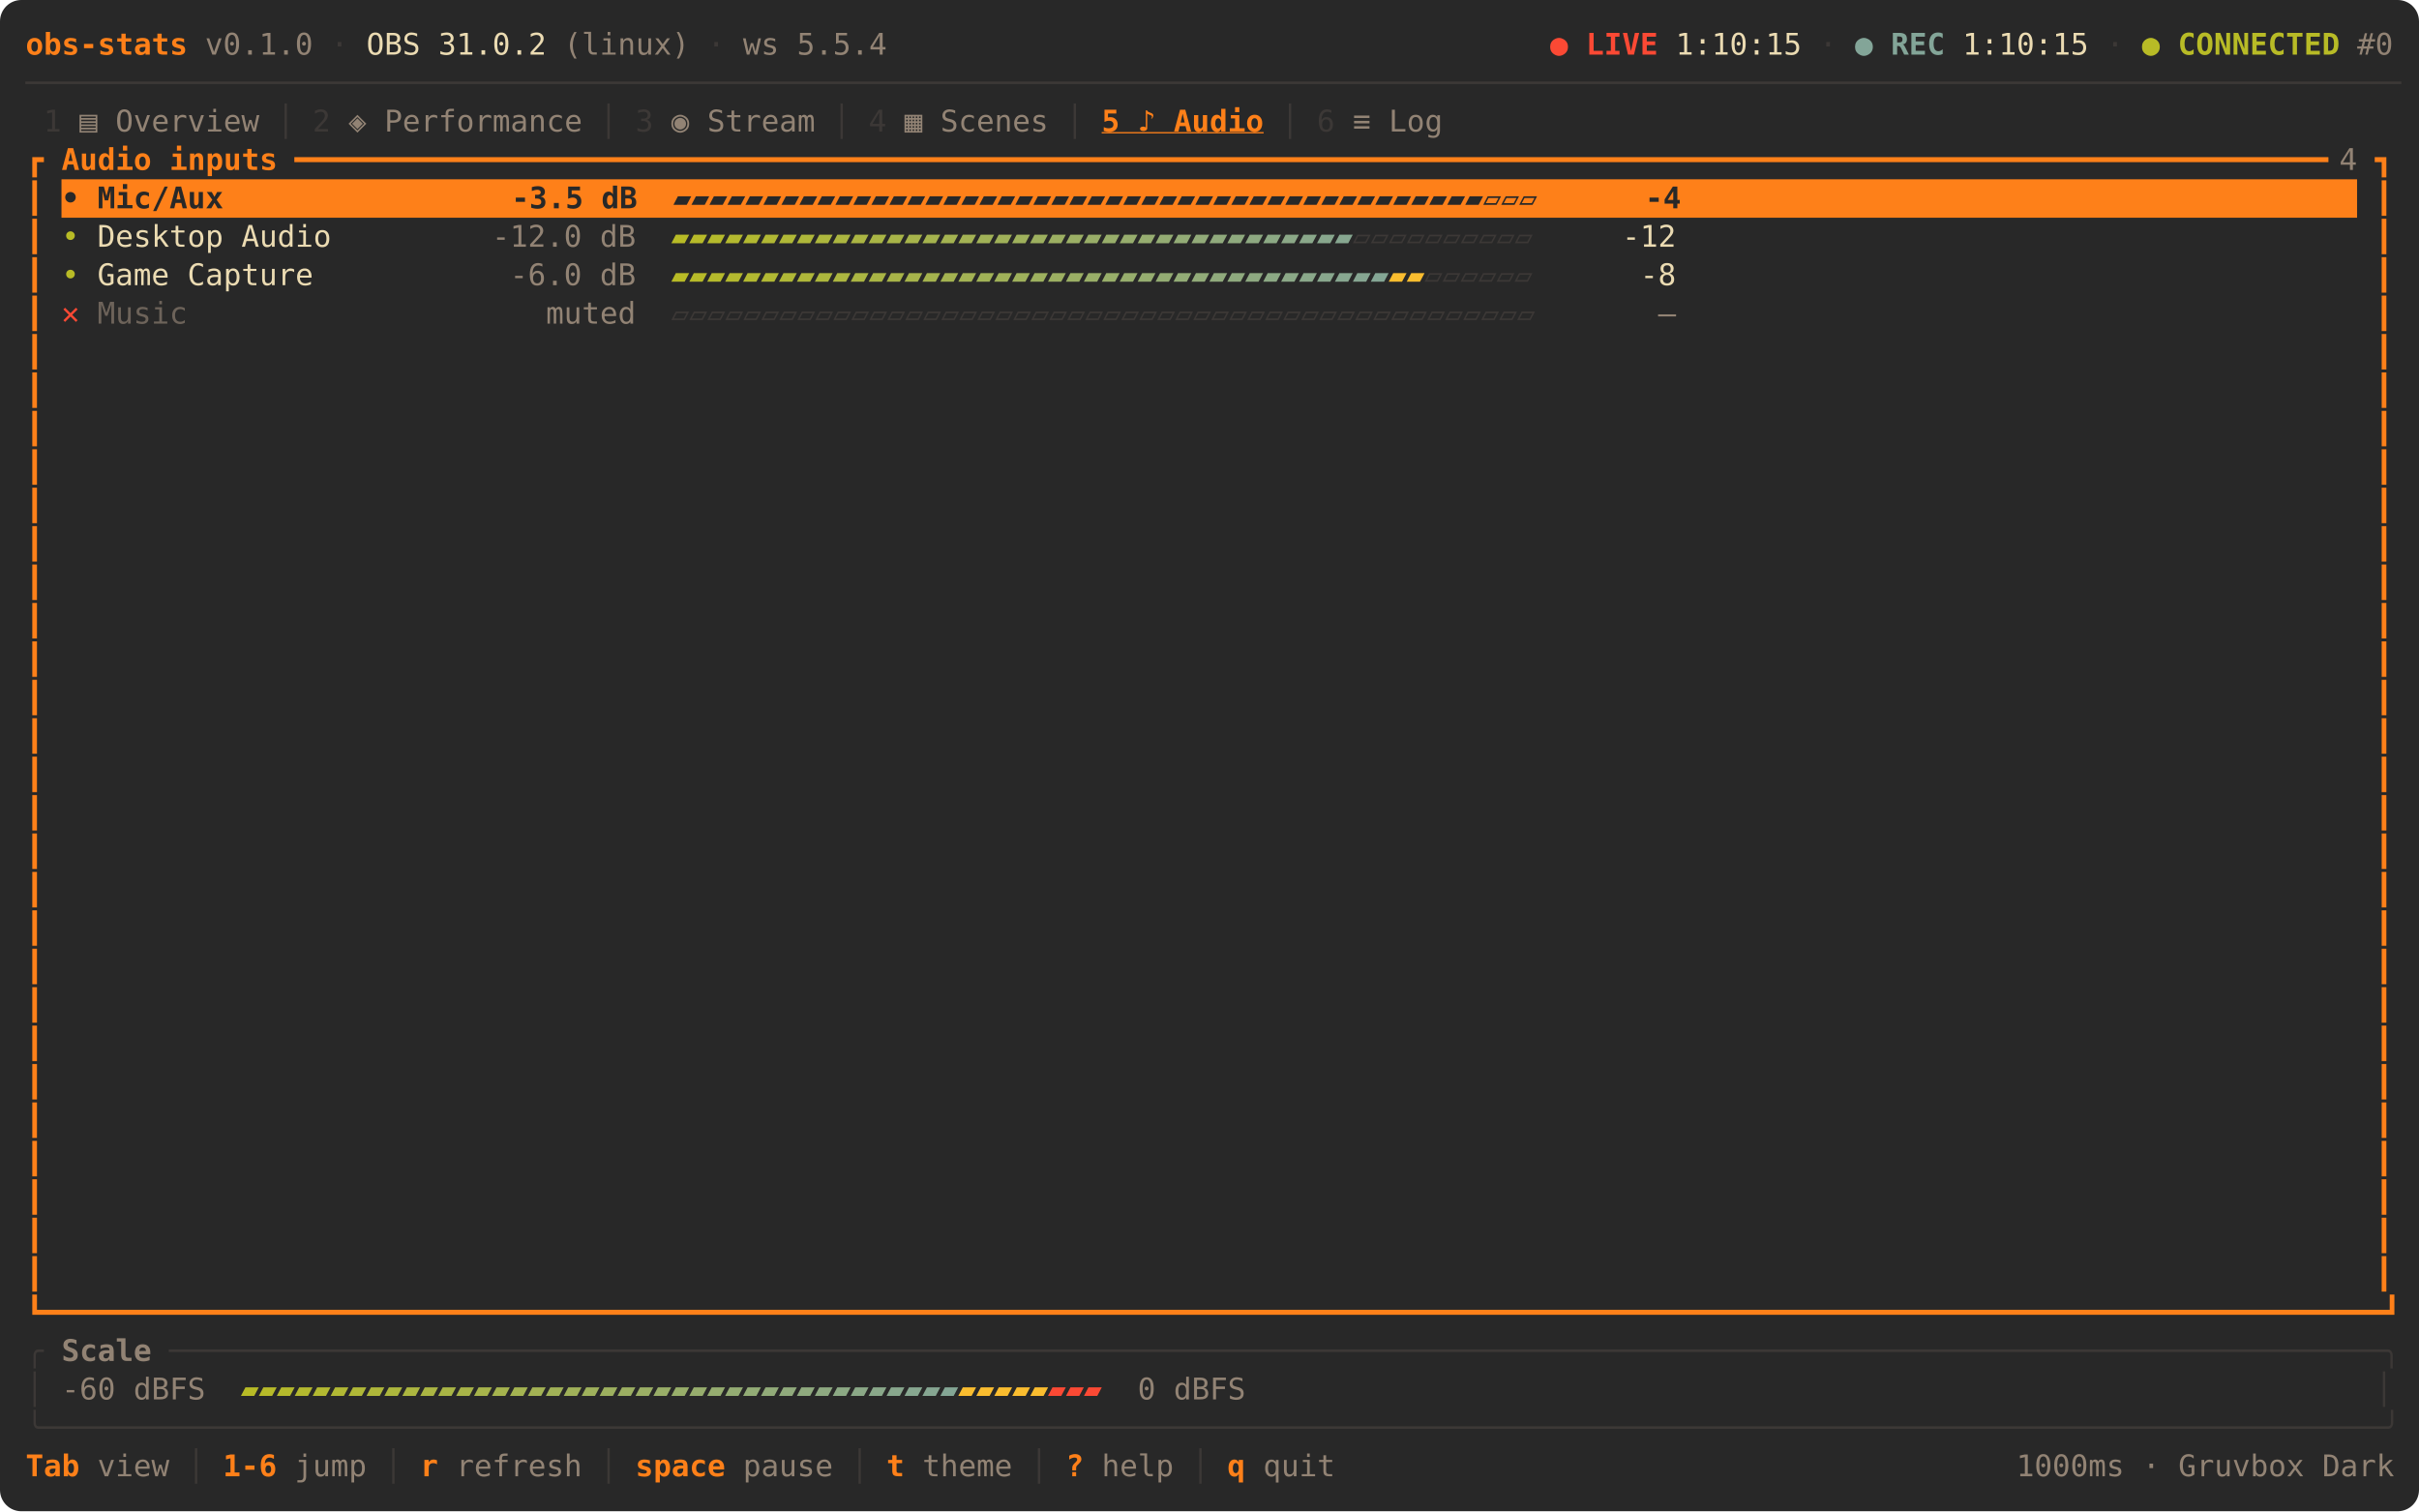
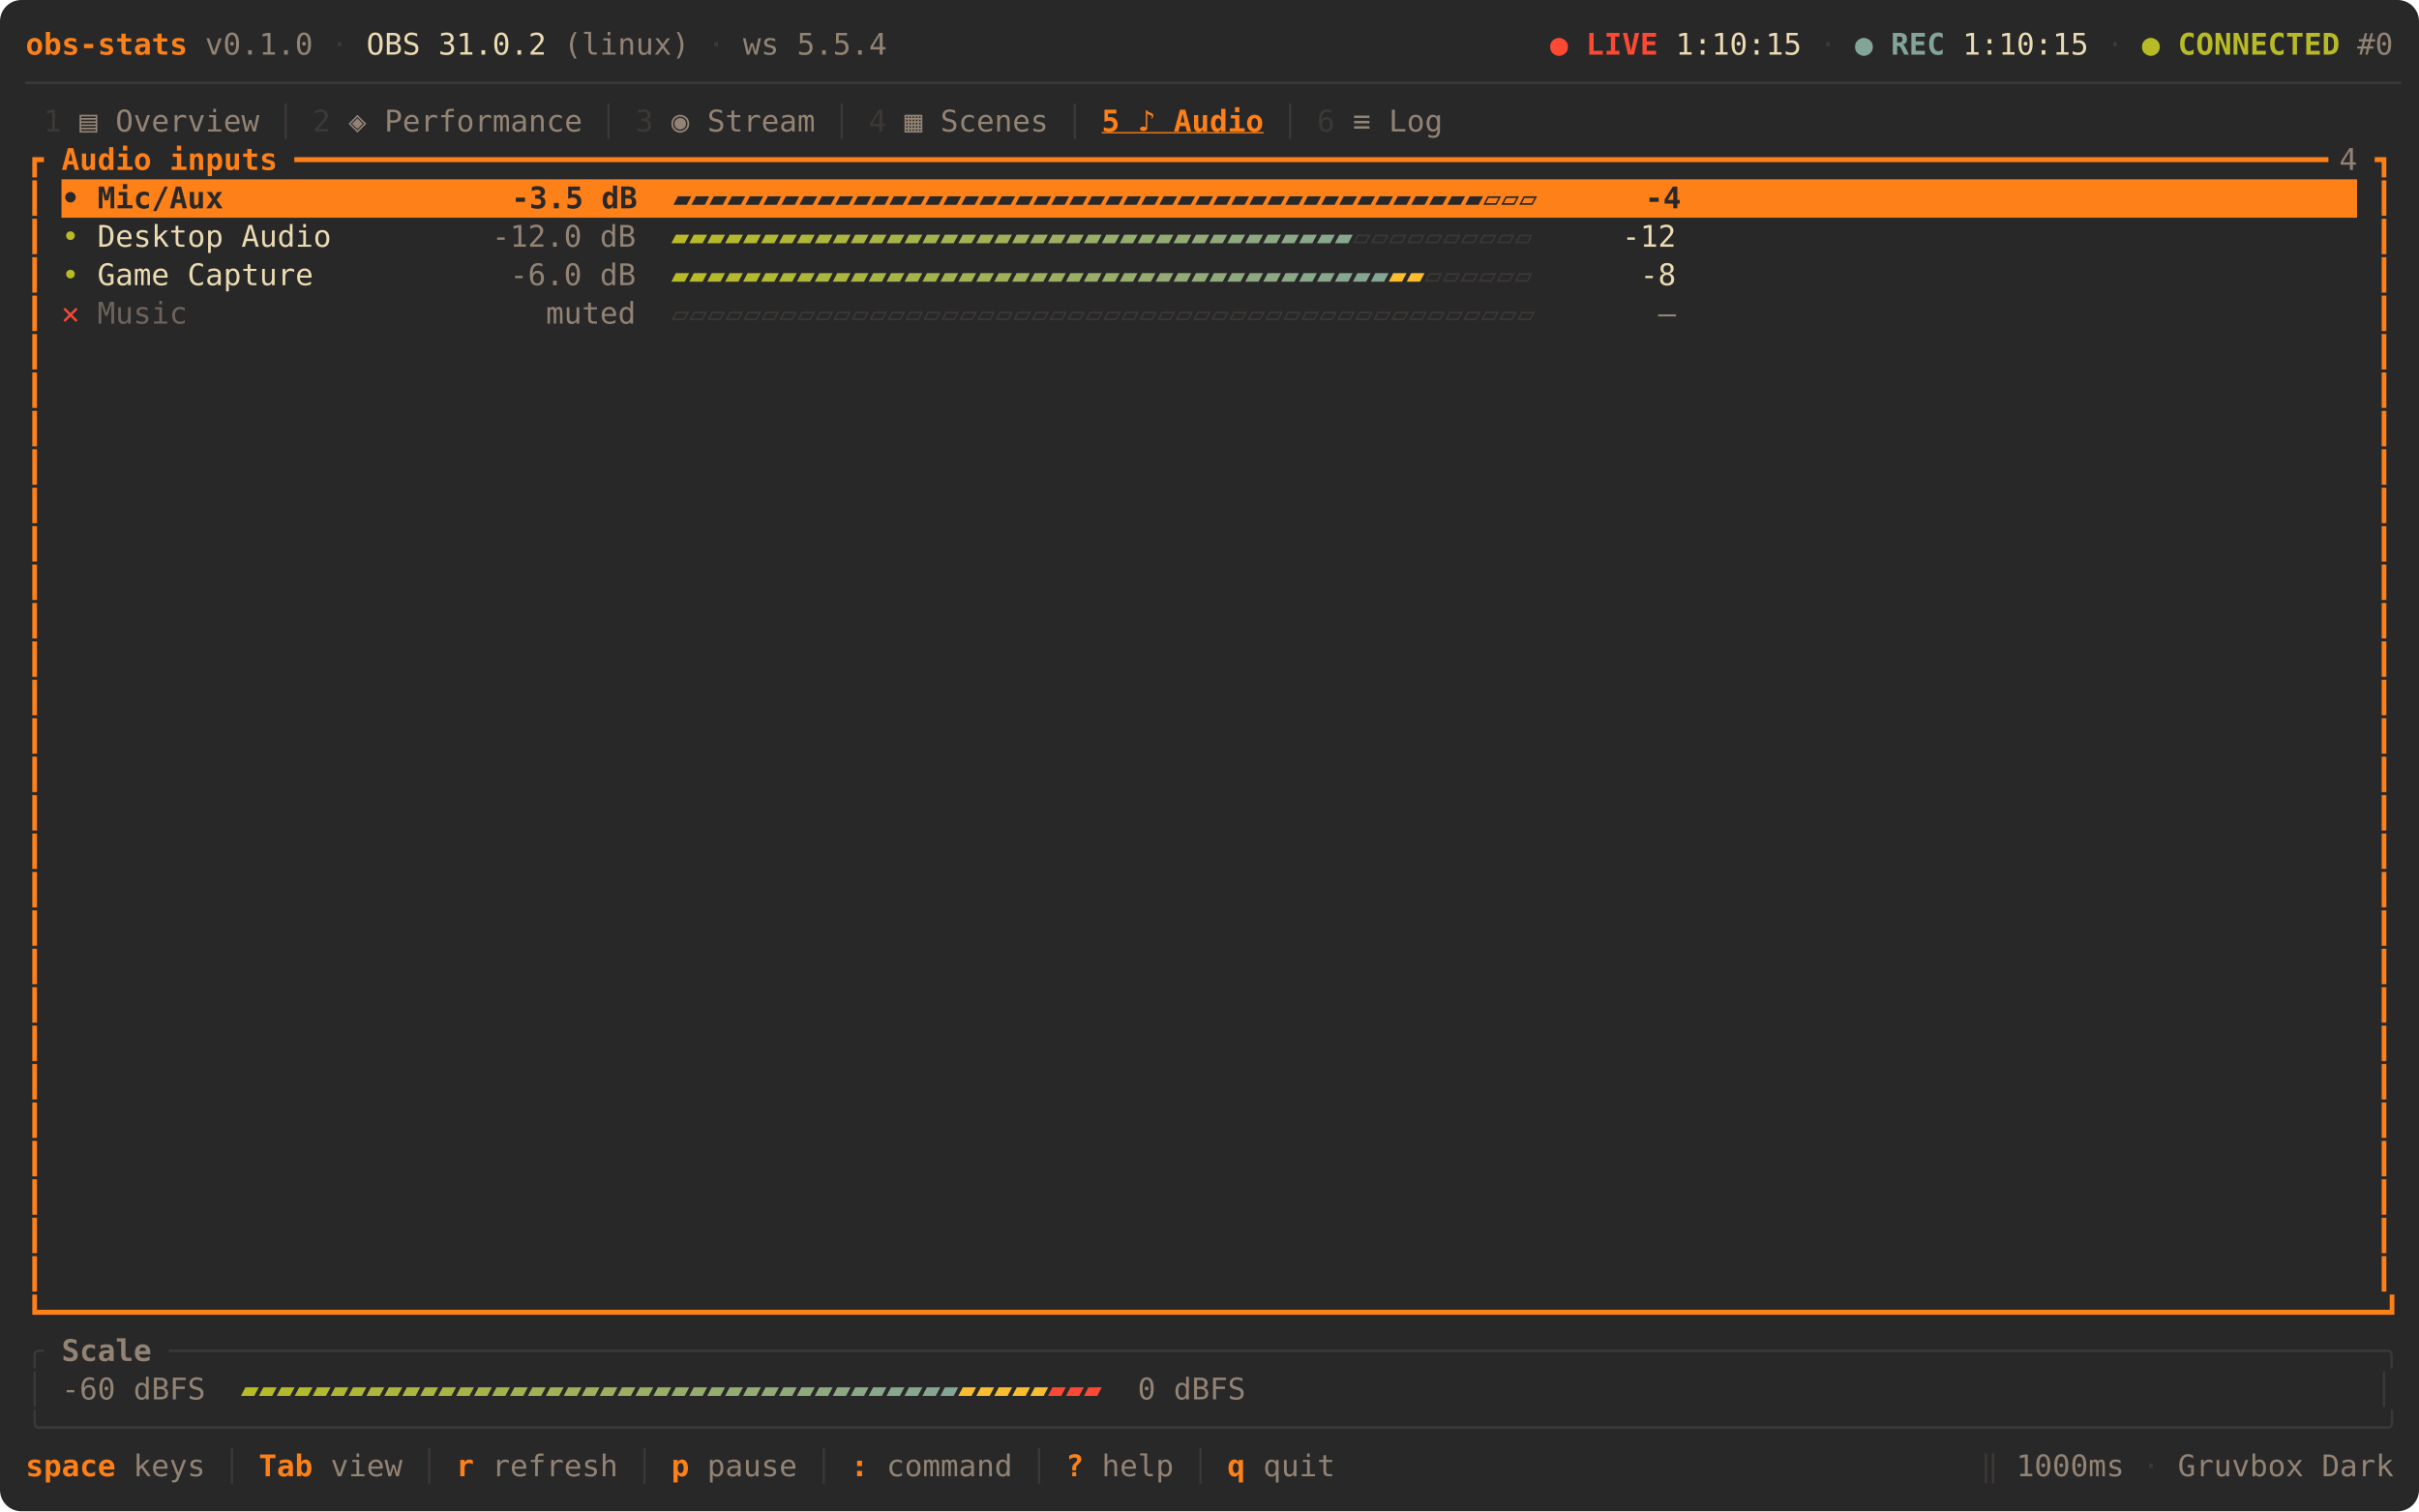
<svg xmlns="http://www.w3.org/2000/svg" viewBox="0 0 1133 708" width="1133" height="708" font-family="ui-monospace, SFMono-Regular, Menlo, Consolas, 'DejaVu Sans Mono', monospace" font-size="14">
  <rect width="100%" height="100%" rx="10" fill="#282828" />
  <g transform="translate(12 12)">
    <rect x="16.8" y="72.0" width="1075.2" height="18.0" fill="#FE8019" />
    <text x="0.0" y="13.6" textLength="75.6" lengthAdjust="spacingAndGlyphs" fill="#FE8019" xml:space="preserve" font-weight="700">obs-stats</text>
    <text x="75.6" y="13.6" textLength="58.8" lengthAdjust="spacingAndGlyphs" fill="#928374" xml:space="preserve"> v0.1.0</text>
    <text x="134.4" y="13.6" textLength="25.2" lengthAdjust="spacingAndGlyphs" fill="#3C3836" xml:space="preserve"> · </text>
    <text x="159.6" y="13.6" textLength="84.0" lengthAdjust="spacingAndGlyphs" fill="#EBDBB2" xml:space="preserve">OBS 31.0.2</text>
    <text x="243.6" y="13.6" textLength="67.2" lengthAdjust="spacingAndGlyphs" fill="#928374" xml:space="preserve"> (linux)</text>
    <text x="310.8" y="13.6" textLength="25.2" lengthAdjust="spacingAndGlyphs" fill="#3C3836" xml:space="preserve"> · </text>
    <text x="336.0" y="13.6" textLength="67.2" lengthAdjust="spacingAndGlyphs" fill="#928374" xml:space="preserve">ws 5.5.4</text>
    <text x="714.0" y="13.6" textLength="50.4" lengthAdjust="spacingAndGlyphs" fill="#FB4934" xml:space="preserve" font-weight="700">● LIVE</text>
    <text x="764.4" y="13.6" textLength="67.2" lengthAdjust="spacingAndGlyphs" fill="#EBDBB2" xml:space="preserve"> 1:10:15</text>
    <text x="831.6" y="13.6" textLength="25.2" lengthAdjust="spacingAndGlyphs" fill="#3C3836" xml:space="preserve"> · </text>
    <text x="856.8" y="13.6" textLength="42.0" lengthAdjust="spacingAndGlyphs" fill="#83A598" xml:space="preserve" font-weight="700">● REC</text>
    <text x="898.8" y="13.6" textLength="67.2" lengthAdjust="spacingAndGlyphs" fill="#EBDBB2" xml:space="preserve"> 1:10:15</text>
    <text x="966.0" y="13.6" textLength="25.2" lengthAdjust="spacingAndGlyphs" fill="#3C3836" xml:space="preserve"> · </text>
    <text x="991.2" y="13.6" textLength="92.4" lengthAdjust="spacingAndGlyphs" fill="#B8BB26" xml:space="preserve" font-weight="700">● CONNECTED</text>
    <text x="1083.6" y="13.6" textLength="25.2" lengthAdjust="spacingAndGlyphs" fill="#928374" xml:space="preserve"> #0</text>
    <text x="0.0" y="31.6" textLength="1108.8" lengthAdjust="spacingAndGlyphs" fill="#3C3836" xml:space="preserve">────────────────────────────────────────────────────────────────────────────────────────────────────────────────────────────────────</text>
    <text x="8.4" y="49.6" textLength="16.8" lengthAdjust="spacingAndGlyphs" fill="#3C3836" xml:space="preserve">1 </text>
    <text x="25.2" y="49.6" textLength="92.4" lengthAdjust="spacingAndGlyphs" fill="#928374" xml:space="preserve">▤ Overview </text>
    <text x="117.6" y="49.6" textLength="8.4" lengthAdjust="spacingAndGlyphs" fill="#3C3836" xml:space="preserve">│</text>
    <text x="134.4" y="49.6" textLength="16.8" lengthAdjust="spacingAndGlyphs" fill="#3C3836" xml:space="preserve">2 </text>
    <text x="151.2" y="49.6" textLength="117.6" lengthAdjust="spacingAndGlyphs" fill="#928374" xml:space="preserve">◈ Performance </text>
    <text x="268.8" y="49.6" textLength="8.4" lengthAdjust="spacingAndGlyphs" fill="#3C3836" xml:space="preserve">│</text>
    <text x="285.6" y="49.6" textLength="16.8" lengthAdjust="spacingAndGlyphs" fill="#3C3836" xml:space="preserve">3 </text>
    <text x="302.4" y="49.6" textLength="75.6" lengthAdjust="spacingAndGlyphs" fill="#928374" xml:space="preserve">◉ Stream </text>
    <text x="378.0" y="49.6" textLength="8.4" lengthAdjust="spacingAndGlyphs" fill="#3C3836" xml:space="preserve">│</text>
    <text x="394.8" y="49.6" textLength="16.8" lengthAdjust="spacingAndGlyphs" fill="#3C3836" xml:space="preserve">4 </text>
    <text x="411.6" y="49.6" textLength="75.6" lengthAdjust="spacingAndGlyphs" fill="#928374" xml:space="preserve">▦ Scenes </text>
    <text x="487.2" y="49.6" textLength="8.4" lengthAdjust="spacingAndGlyphs" fill="#3C3836" xml:space="preserve">│</text>
    <text x="504.0" y="49.6" textLength="75.6" lengthAdjust="spacingAndGlyphs" fill="#FE8019" xml:space="preserve" font-weight="700" text-decoration="underline">5 ♪ Audio</text>
    <text x="588.0" y="49.6" textLength="8.4" lengthAdjust="spacingAndGlyphs" fill="#3C3836" xml:space="preserve">│</text>
    <text x="604.8" y="49.6" textLength="16.8" lengthAdjust="spacingAndGlyphs" fill="#3C3836" xml:space="preserve">6 </text>
    <text x="621.6" y="49.6" textLength="487.2" lengthAdjust="spacingAndGlyphs" fill="#928374" xml:space="preserve">≡ Log                                                     </text>
    <text x="0.0" y="67.6" textLength="8.4" lengthAdjust="spacingAndGlyphs" fill="#FE8019" xml:space="preserve">┏</text>
    <text x="8.4" y="67.6" textLength="117.6" lengthAdjust="spacingAndGlyphs" fill="#FE8019" xml:space="preserve" font-weight="700"> Audio inputs </text>
    <text x="126.0" y="67.6" textLength="949.2" lengthAdjust="spacingAndGlyphs" fill="#FE8019" xml:space="preserve">━━━━━━━━━━━━━━━━━━━━━━━━━━━━━━━━━━━━━━━━━━━━━━━━━━━━━━━━━━━━━━━━━━━━━━━━━━━━━━━━━━━━━━━━━━━━━━━━━━━━━━━━━━━━━━━━━</text>
    <text x="1075.2" y="67.6" textLength="25.2" lengthAdjust="spacingAndGlyphs" fill="#928374" xml:space="preserve"> 4 </text>
    <text x="1100.4" y="67.6" textLength="8.4" lengthAdjust="spacingAndGlyphs" fill="#FE8019" xml:space="preserve">┓</text>
    <text x="0.0" y="85.6" textLength="8.4" lengthAdjust="spacingAndGlyphs" fill="#FE8019" xml:space="preserve">┃</text>
    <text x="16.8" y="85.6" textLength="1075.2" lengthAdjust="spacingAndGlyphs" fill="#282828" xml:space="preserve" font-weight="700">• Mic/Aux                -3.5 dB  ▰▰▰▰▰▰▰▰▰▰▰▰▰▰▰▰▰▰▰▰▰▰▰▰▰▰▰▰▰▰▰▰▰▰▰▰▰▰▰▰▰▰▰▰▰▱▱▱      -4                                      </text>
    <text x="1100.4" y="85.6" textLength="8.4" lengthAdjust="spacingAndGlyphs" fill="#FE8019" xml:space="preserve">┃</text>
    <text x="0.0" y="103.6" textLength="8.4" lengthAdjust="spacingAndGlyphs" fill="#FE8019" xml:space="preserve">┃</text>
    <text x="16.8" y="103.6" textLength="16.8" lengthAdjust="spacingAndGlyphs" fill="#B8BB26" xml:space="preserve">• </text>
    <text x="33.6" y="103.6" textLength="184.8" lengthAdjust="spacingAndGlyphs" fill="#EBDBB2" xml:space="preserve">Desktop Audio         </text>
    <text x="218.4" y="103.6" textLength="84.0" lengthAdjust="spacingAndGlyphs" fill="#928374" xml:space="preserve">-12.0 dB  </text>
    <text x="302.4" y="103.6" textLength="8.4" lengthAdjust="spacingAndGlyphs" fill="#B8BB26" xml:space="preserve">▰</text>
    <text x="310.8" y="103.6" textLength="8.4" lengthAdjust="spacingAndGlyphs" fill="#B7BA29" xml:space="preserve">▰</text>
    <text x="319.2" y="103.6" textLength="8.4" lengthAdjust="spacingAndGlyphs" fill="#B5BA2C" xml:space="preserve">▰</text>
    <text x="327.6" y="103.6" textLength="8.4" lengthAdjust="spacingAndGlyphs" fill="#B4B92F" xml:space="preserve">▰</text>
    <text x="336.0" y="103.6" textLength="8.4" lengthAdjust="spacingAndGlyphs" fill="#B3B931" xml:space="preserve">▰</text>
    <text x="344.4" y="103.6" textLength="8.4" lengthAdjust="spacingAndGlyphs" fill="#B1B834" xml:space="preserve">▰</text>
    <text x="352.8" y="103.6" textLength="8.4" lengthAdjust="spacingAndGlyphs" fill="#B0B837" xml:space="preserve">▰</text>
    <text x="361.2" y="103.6" textLength="8.4" lengthAdjust="spacingAndGlyphs" fill="#AFB73A" xml:space="preserve">▰</text>
    <text x="369.6" y="103.6" textLength="8.4" lengthAdjust="spacingAndGlyphs" fill="#ADB73D" xml:space="preserve">▰</text>
    <text x="378.0" y="103.6" textLength="8.4" lengthAdjust="spacingAndGlyphs" fill="#ACB640" xml:space="preserve">▰</text>
    <text x="386.4" y="103.6" textLength="8.4" lengthAdjust="spacingAndGlyphs" fill="#ABB543" xml:space="preserve">▰</text>
    <text x="394.8" y="103.6" textLength="8.4" lengthAdjust="spacingAndGlyphs" fill="#A9B545" xml:space="preserve">▰</text>
    <text x="403.2" y="103.6" textLength="8.4" lengthAdjust="spacingAndGlyphs" fill="#A8B448" xml:space="preserve">▰</text>
    <text x="411.6" y="103.6" textLength="8.4" lengthAdjust="spacingAndGlyphs" fill="#A7B44B" xml:space="preserve">▰</text>
    <text x="420.0" y="103.6" textLength="8.4" lengthAdjust="spacingAndGlyphs" fill="#A5B34E" xml:space="preserve">▰</text>
    <text x="428.4" y="103.6" textLength="8.4" lengthAdjust="spacingAndGlyphs" fill="#A4B351" xml:space="preserve">▰</text>
    <text x="436.8" y="103.6" textLength="8.4" lengthAdjust="spacingAndGlyphs" fill="#A3B254" xml:space="preserve">▰</text>
    <text x="445.2" y="103.6" textLength="8.4" lengthAdjust="spacingAndGlyphs" fill="#A1B257" xml:space="preserve">▰</text>
    <text x="453.6" y="103.6" textLength="8.4" lengthAdjust="spacingAndGlyphs" fill="#A0B159" xml:space="preserve">▰</text>
    <text x="462.0" y="103.6" textLength="8.4" lengthAdjust="spacingAndGlyphs" fill="#9FB15C" xml:space="preserve">▰</text>
    <text x="470.4" y="103.6" textLength="8.4" lengthAdjust="spacingAndGlyphs" fill="#9DB05F" xml:space="preserve">▰</text>
    <text x="478.8" y="103.6" textLength="8.4" lengthAdjust="spacingAndGlyphs" fill="#9CAF62" xml:space="preserve">▰</text>
    <text x="487.2" y="103.6" textLength="8.4" lengthAdjust="spacingAndGlyphs" fill="#9BAF65" xml:space="preserve">▰</text>
    <text x="495.6" y="103.6" textLength="8.4" lengthAdjust="spacingAndGlyphs" fill="#99AE68" xml:space="preserve">▰</text>
    <text x="504.0" y="103.6" textLength="8.4" lengthAdjust="spacingAndGlyphs" fill="#98AE6A" xml:space="preserve">▰</text>
    <text x="512.4" y="103.6" textLength="8.4" lengthAdjust="spacingAndGlyphs" fill="#97AD6D" xml:space="preserve">▰</text>
    <text x="520.8" y="103.6" textLength="8.4" lengthAdjust="spacingAndGlyphs" fill="#96AD70" xml:space="preserve">▰</text>
    <text x="529.2" y="103.6" textLength="8.4" lengthAdjust="spacingAndGlyphs" fill="#94AC73" xml:space="preserve">▰</text>
    <text x="537.6" y="103.6" textLength="8.4" lengthAdjust="spacingAndGlyphs" fill="#93AC76" xml:space="preserve">▰</text>
    <text x="546.0" y="103.6" textLength="8.4" lengthAdjust="spacingAndGlyphs" fill="#92AB79" xml:space="preserve">▰</text>
    <text x="554.4" y="103.6" textLength="8.4" lengthAdjust="spacingAndGlyphs" fill="#90AA7C" xml:space="preserve">▰</text>
    <text x="562.8" y="103.6" textLength="8.4" lengthAdjust="spacingAndGlyphs" fill="#8FAA7E" xml:space="preserve">▰</text>
    <text x="571.2" y="103.6" textLength="8.4" lengthAdjust="spacingAndGlyphs" fill="#8EA981" xml:space="preserve">▰</text>
    <text x="579.6" y="103.6" textLength="8.4" lengthAdjust="spacingAndGlyphs" fill="#8CA984" xml:space="preserve">▰</text>
    <text x="588.0" y="103.6" textLength="8.4" lengthAdjust="spacingAndGlyphs" fill="#8BA887" xml:space="preserve">▰</text>
    <text x="596.4" y="103.6" textLength="8.4" lengthAdjust="spacingAndGlyphs" fill="#8AA88A" xml:space="preserve">▰</text>
    <text x="604.8" y="103.6" textLength="8.4" lengthAdjust="spacingAndGlyphs" fill="#88A78D" xml:space="preserve">▰</text>
    <text x="613.2" y="103.6" textLength="8.4" lengthAdjust="spacingAndGlyphs" fill="#87A790" xml:space="preserve">▰</text>
    <text x="621.6" y="103.6" textLength="84.0" lengthAdjust="spacingAndGlyphs" fill="#3C3836" xml:space="preserve">▱▱▱▱▱▱▱▱▱▱</text>
    <text x="705.6" y="103.6" textLength="394.8" lengthAdjust="spacingAndGlyphs" fill="#EBDBB2" xml:space="preserve">     -12                                       </text>
    <text x="1100.4" y="103.6" textLength="8.4" lengthAdjust="spacingAndGlyphs" fill="#FE8019" xml:space="preserve">┃</text>
    <text x="0.0" y="121.6" textLength="8.4" lengthAdjust="spacingAndGlyphs" fill="#FE8019" xml:space="preserve">┃</text>
    <text x="16.8" y="121.6" textLength="16.8" lengthAdjust="spacingAndGlyphs" fill="#B8BB26" xml:space="preserve">• </text>
    <text x="33.6" y="121.6" textLength="184.8" lengthAdjust="spacingAndGlyphs" fill="#EBDBB2" xml:space="preserve">Game Capture          </text>
    <text x="218.4" y="121.6" textLength="84.0" lengthAdjust="spacingAndGlyphs" fill="#928374" xml:space="preserve"> -6.0 dB  </text>
    <text x="302.4" y="121.6" textLength="8.4" lengthAdjust="spacingAndGlyphs" fill="#B8BB26" xml:space="preserve">▰</text>
    <text x="310.8" y="121.6" textLength="8.4" lengthAdjust="spacingAndGlyphs" fill="#B7BA29" xml:space="preserve">▰</text>
    <text x="319.2" y="121.6" textLength="8.4" lengthAdjust="spacingAndGlyphs" fill="#B5BA2C" xml:space="preserve">▰</text>
    <text x="327.6" y="121.6" textLength="8.4" lengthAdjust="spacingAndGlyphs" fill="#B4B92F" xml:space="preserve">▰</text>
    <text x="336.0" y="121.6" textLength="8.4" lengthAdjust="spacingAndGlyphs" fill="#B3B931" xml:space="preserve">▰</text>
    <text x="344.4" y="121.6" textLength="8.4" lengthAdjust="spacingAndGlyphs" fill="#B1B834" xml:space="preserve">▰</text>
    <text x="352.8" y="121.6" textLength="8.4" lengthAdjust="spacingAndGlyphs" fill="#B0B837" xml:space="preserve">▰</text>
    <text x="361.2" y="121.6" textLength="8.4" lengthAdjust="spacingAndGlyphs" fill="#AFB73A" xml:space="preserve">▰</text>
    <text x="369.6" y="121.6" textLength="8.4" lengthAdjust="spacingAndGlyphs" fill="#ADB73D" xml:space="preserve">▰</text>
    <text x="378.0" y="121.6" textLength="8.4" lengthAdjust="spacingAndGlyphs" fill="#ACB640" xml:space="preserve">▰</text>
    <text x="386.4" y="121.6" textLength="8.4" lengthAdjust="spacingAndGlyphs" fill="#ABB543" xml:space="preserve">▰</text>
    <text x="394.8" y="121.6" textLength="8.4" lengthAdjust="spacingAndGlyphs" fill="#A9B545" xml:space="preserve">▰</text>
    <text x="403.2" y="121.6" textLength="8.4" lengthAdjust="spacingAndGlyphs" fill="#A8B448" xml:space="preserve">▰</text>
    <text x="411.6" y="121.6" textLength="8.4" lengthAdjust="spacingAndGlyphs" fill="#A7B44B" xml:space="preserve">▰</text>
    <text x="420.0" y="121.6" textLength="8.4" lengthAdjust="spacingAndGlyphs" fill="#A5B34E" xml:space="preserve">▰</text>
    <text x="428.4" y="121.6" textLength="8.4" lengthAdjust="spacingAndGlyphs" fill="#A4B351" xml:space="preserve">▰</text>
    <text x="436.8" y="121.6" textLength="8.4" lengthAdjust="spacingAndGlyphs" fill="#A3B254" xml:space="preserve">▰</text>
    <text x="445.2" y="121.6" textLength="8.4" lengthAdjust="spacingAndGlyphs" fill="#A1B257" xml:space="preserve">▰</text>
    <text x="453.6" y="121.6" textLength="8.4" lengthAdjust="spacingAndGlyphs" fill="#A0B159" xml:space="preserve">▰</text>
    <text x="462.0" y="121.6" textLength="8.4" lengthAdjust="spacingAndGlyphs" fill="#9FB15C" xml:space="preserve">▰</text>
    <text x="470.4" y="121.6" textLength="8.4" lengthAdjust="spacingAndGlyphs" fill="#9DB05F" xml:space="preserve">▰</text>
    <text x="478.8" y="121.6" textLength="8.4" lengthAdjust="spacingAndGlyphs" fill="#9CAF62" xml:space="preserve">▰</text>
    <text x="487.2" y="121.6" textLength="8.4" lengthAdjust="spacingAndGlyphs" fill="#9BAF65" xml:space="preserve">▰</text>
    <text x="495.6" y="121.6" textLength="8.4" lengthAdjust="spacingAndGlyphs" fill="#99AE68" xml:space="preserve">▰</text>
    <text x="504.0" y="121.6" textLength="8.4" lengthAdjust="spacingAndGlyphs" fill="#98AE6A" xml:space="preserve">▰</text>
    <text x="512.4" y="121.6" textLength="8.4" lengthAdjust="spacingAndGlyphs" fill="#97AD6D" xml:space="preserve">▰</text>
    <text x="520.8" y="121.6" textLength="8.4" lengthAdjust="spacingAndGlyphs" fill="#96AD70" xml:space="preserve">▰</text>
    <text x="529.2" y="121.6" textLength="8.4" lengthAdjust="spacingAndGlyphs" fill="#94AC73" xml:space="preserve">▰</text>
    <text x="537.6" y="121.6" textLength="8.4" lengthAdjust="spacingAndGlyphs" fill="#93AC76" xml:space="preserve">▰</text>
    <text x="546.0" y="121.6" textLength="8.4" lengthAdjust="spacingAndGlyphs" fill="#92AB79" xml:space="preserve">▰</text>
    <text x="554.4" y="121.6" textLength="8.4" lengthAdjust="spacingAndGlyphs" fill="#90AA7C" xml:space="preserve">▰</text>
    <text x="562.8" y="121.6" textLength="8.4" lengthAdjust="spacingAndGlyphs" fill="#8FAA7E" xml:space="preserve">▰</text>
    <text x="571.2" y="121.6" textLength="8.4" lengthAdjust="spacingAndGlyphs" fill="#8EA981" xml:space="preserve">▰</text>
    <text x="579.6" y="121.6" textLength="8.4" lengthAdjust="spacingAndGlyphs" fill="#8CA984" xml:space="preserve">▰</text>
    <text x="588.0" y="121.6" textLength="8.4" lengthAdjust="spacingAndGlyphs" fill="#8BA887" xml:space="preserve">▰</text>
    <text x="596.4" y="121.6" textLength="8.4" lengthAdjust="spacingAndGlyphs" fill="#8AA88A" xml:space="preserve">▰</text>
    <text x="604.8" y="121.6" textLength="8.4" lengthAdjust="spacingAndGlyphs" fill="#88A78D" xml:space="preserve">▰</text>
    <text x="613.2" y="121.6" textLength="8.4" lengthAdjust="spacingAndGlyphs" fill="#87A790" xml:space="preserve">▰</text>
    <text x="621.6" y="121.6" textLength="8.4" lengthAdjust="spacingAndGlyphs" fill="#86A692" xml:space="preserve">▰</text>
    <text x="630.0" y="121.6" textLength="8.4" lengthAdjust="spacingAndGlyphs" fill="#84A695" xml:space="preserve">▰</text>
    <text x="638.4" y="121.6" textLength="16.8" lengthAdjust="spacingAndGlyphs" fill="#FABD2F" xml:space="preserve">▰▰</text>
    <text x="655.2" y="121.6" textLength="50.4" lengthAdjust="spacingAndGlyphs" fill="#3C3836" xml:space="preserve">▱▱▱▱▱▱</text>
    <text x="705.6" y="121.6" textLength="394.8" lengthAdjust="spacingAndGlyphs" fill="#EBDBB2" xml:space="preserve">      -8                                       </text>
    <text x="1100.4" y="121.6" textLength="8.4" lengthAdjust="spacingAndGlyphs" fill="#FE8019" xml:space="preserve">┃</text>
    <text x="0.0" y="139.6" textLength="8.4" lengthAdjust="spacingAndGlyphs" fill="#FE8019" xml:space="preserve">┃</text>
    <text x="16.8" y="139.6" textLength="16.8" lengthAdjust="spacingAndGlyphs" fill="#FB4934" xml:space="preserve">✕ </text>
    <text x="33.6" y="139.6" textLength="184.8" lengthAdjust="spacingAndGlyphs" fill="#928374" xml:space="preserve" opacity="0.65">Music                 </text>
    <text x="218.4" y="139.6" textLength="84.0" lengthAdjust="spacingAndGlyphs" fill="#928374" xml:space="preserve">   muted  </text>
    <text x="302.4" y="139.6" textLength="403.2" lengthAdjust="spacingAndGlyphs" fill="#3C3836" xml:space="preserve">▱▱▱▱▱▱▱▱▱▱▱▱▱▱▱▱▱▱▱▱▱▱▱▱▱▱▱▱▱▱▱▱▱▱▱▱▱▱▱▱▱▱▱▱▱▱▱▱</text>
    <text x="705.6" y="139.6" textLength="67.2" lengthAdjust="spacingAndGlyphs" fill="#928374" xml:space="preserve">       —</text>
    <text x="1100.4" y="139.6" textLength="8.4" lengthAdjust="spacingAndGlyphs" fill="#FE8019" xml:space="preserve">┃</text>
    <text x="0.0" y="157.6" textLength="8.4" lengthAdjust="spacingAndGlyphs" fill="#FE8019" xml:space="preserve">┃</text>
    <text x="1100.4" y="157.6" textLength="8.4" lengthAdjust="spacingAndGlyphs" fill="#FE8019" xml:space="preserve">┃</text>
    <text x="0.0" y="175.6" textLength="8.4" lengthAdjust="spacingAndGlyphs" fill="#FE8019" xml:space="preserve">┃</text>
    <text x="1100.4" y="175.6" textLength="8.4" lengthAdjust="spacingAndGlyphs" fill="#FE8019" xml:space="preserve">┃</text>
    <text x="0.0" y="193.6" textLength="8.4" lengthAdjust="spacingAndGlyphs" fill="#FE8019" xml:space="preserve">┃</text>
    <text x="1100.4" y="193.6" textLength="8.4" lengthAdjust="spacingAndGlyphs" fill="#FE8019" xml:space="preserve">┃</text>
    <text x="0.0" y="211.6" textLength="8.4" lengthAdjust="spacingAndGlyphs" fill="#FE8019" xml:space="preserve">┃</text>
    <text x="1100.4" y="211.6" textLength="8.4" lengthAdjust="spacingAndGlyphs" fill="#FE8019" xml:space="preserve">┃</text>
    <text x="0.0" y="229.6" textLength="8.4" lengthAdjust="spacingAndGlyphs" fill="#FE8019" xml:space="preserve">┃</text>
    <text x="1100.4" y="229.6" textLength="8.4" lengthAdjust="spacingAndGlyphs" fill="#FE8019" xml:space="preserve">┃</text>
    <text x="0.0" y="247.6" textLength="8.4" lengthAdjust="spacingAndGlyphs" fill="#FE8019" xml:space="preserve">┃</text>
    <text x="1100.4" y="247.6" textLength="8.4" lengthAdjust="spacingAndGlyphs" fill="#FE8019" xml:space="preserve">┃</text>
    <text x="0.0" y="265.6" textLength="8.4" lengthAdjust="spacingAndGlyphs" fill="#FE8019" xml:space="preserve">┃</text>
    <text x="1100.4" y="265.6" textLength="8.4" lengthAdjust="spacingAndGlyphs" fill="#FE8019" xml:space="preserve">┃</text>
    <text x="0.0" y="283.6" textLength="8.4" lengthAdjust="spacingAndGlyphs" fill="#FE8019" xml:space="preserve">┃</text>
    <text x="1100.4" y="283.6" textLength="8.4" lengthAdjust="spacingAndGlyphs" fill="#FE8019" xml:space="preserve">┃</text>
    <text x="0.0" y="301.6" textLength="8.4" lengthAdjust="spacingAndGlyphs" fill="#FE8019" xml:space="preserve">┃</text>
    <text x="1100.4" y="301.6" textLength="8.4" lengthAdjust="spacingAndGlyphs" fill="#FE8019" xml:space="preserve">┃</text>
    <text x="0.0" y="319.6" textLength="8.4" lengthAdjust="spacingAndGlyphs" fill="#FE8019" xml:space="preserve">┃</text>
    <text x="1100.4" y="319.6" textLength="8.4" lengthAdjust="spacingAndGlyphs" fill="#FE8019" xml:space="preserve">┃</text>
    <text x="0.0" y="337.6" textLength="8.4" lengthAdjust="spacingAndGlyphs" fill="#FE8019" xml:space="preserve">┃</text>
    <text x="1100.4" y="337.6" textLength="8.4" lengthAdjust="spacingAndGlyphs" fill="#FE8019" xml:space="preserve">┃</text>
    <text x="0.0" y="355.6" textLength="8.4" lengthAdjust="spacingAndGlyphs" fill="#FE8019" xml:space="preserve">┃</text>
    <text x="1100.4" y="355.6" textLength="8.4" lengthAdjust="spacingAndGlyphs" fill="#FE8019" xml:space="preserve">┃</text>
    <text x="0.0" y="373.6" textLength="8.4" lengthAdjust="spacingAndGlyphs" fill="#FE8019" xml:space="preserve">┃</text>
    <text x="1100.4" y="373.6" textLength="8.4" lengthAdjust="spacingAndGlyphs" fill="#FE8019" xml:space="preserve">┃</text>
    <text x="0.0" y="391.6" textLength="8.4" lengthAdjust="spacingAndGlyphs" fill="#FE8019" xml:space="preserve">┃</text>
    <text x="1100.4" y="391.6" textLength="8.4" lengthAdjust="spacingAndGlyphs" fill="#FE8019" xml:space="preserve">┃</text>
    <text x="0.0" y="409.6" textLength="8.4" lengthAdjust="spacingAndGlyphs" fill="#FE8019" xml:space="preserve">┃</text>
    <text x="1100.4" y="409.6" textLength="8.4" lengthAdjust="spacingAndGlyphs" fill="#FE8019" xml:space="preserve">┃</text>
    <text x="0.0" y="427.6" textLength="8.4" lengthAdjust="spacingAndGlyphs" fill="#FE8019" xml:space="preserve">┃</text>
    <text x="1100.4" y="427.6" textLength="8.4" lengthAdjust="spacingAndGlyphs" fill="#FE8019" xml:space="preserve">┃</text>
    <text x="0.0" y="445.6" textLength="8.4" lengthAdjust="spacingAndGlyphs" fill="#FE8019" xml:space="preserve">┃</text>
    <text x="1100.4" y="445.6" textLength="8.4" lengthAdjust="spacingAndGlyphs" fill="#FE8019" xml:space="preserve">┃</text>
    <text x="0.0" y="463.6" textLength="8.4" lengthAdjust="spacingAndGlyphs" fill="#FE8019" xml:space="preserve">┃</text>
    <text x="1100.4" y="463.6" textLength="8.4" lengthAdjust="spacingAndGlyphs" fill="#FE8019" xml:space="preserve">┃</text>
    <text x="0.0" y="481.6" textLength="8.4" lengthAdjust="spacingAndGlyphs" fill="#FE8019" xml:space="preserve">┃</text>
    <text x="1100.4" y="481.6" textLength="8.4" lengthAdjust="spacingAndGlyphs" fill="#FE8019" xml:space="preserve">┃</text>
    <text x="0.0" y="499.6" textLength="8.4" lengthAdjust="spacingAndGlyphs" fill="#FE8019" xml:space="preserve">┃</text>
    <text x="1100.4" y="499.6" textLength="8.4" lengthAdjust="spacingAndGlyphs" fill="#FE8019" xml:space="preserve">┃</text>
    <text x="0.0" y="517.6" textLength="8.4" lengthAdjust="spacingAndGlyphs" fill="#FE8019" xml:space="preserve">┃</text>
    <text x="1100.4" y="517.6" textLength="8.4" lengthAdjust="spacingAndGlyphs" fill="#FE8019" xml:space="preserve">┃</text>
    <text x="0.0" y="535.6" textLength="8.4" lengthAdjust="spacingAndGlyphs" fill="#FE8019" xml:space="preserve">┃</text>
    <text x="1100.4" y="535.6" textLength="8.4" lengthAdjust="spacingAndGlyphs" fill="#FE8019" xml:space="preserve">┃</text>
    <text x="0.0" y="553.6" textLength="8.4" lengthAdjust="spacingAndGlyphs" fill="#FE8019" xml:space="preserve">┃</text>
    <text x="1100.4" y="553.6" textLength="8.4" lengthAdjust="spacingAndGlyphs" fill="#FE8019" xml:space="preserve">┃</text>
    <text x="0.0" y="571.6" textLength="8.4" lengthAdjust="spacingAndGlyphs" fill="#FE8019" xml:space="preserve">┃</text>
    <text x="1100.4" y="571.6" textLength="8.4" lengthAdjust="spacingAndGlyphs" fill="#FE8019" xml:space="preserve">┃</text>
    <text x="0.0" y="589.6" textLength="8.4" lengthAdjust="spacingAndGlyphs" fill="#FE8019" xml:space="preserve">┃</text>
    <text x="1100.4" y="589.6" textLength="8.4" lengthAdjust="spacingAndGlyphs" fill="#FE8019" xml:space="preserve">┃</text>
    <text x="0.0" y="607.6" textLength="1108.8" lengthAdjust="spacingAndGlyphs" fill="#FE8019" xml:space="preserve">┗━━━━━━━━━━━━━━━━━━━━━━━━━━━━━━━━━━━━━━━━━━━━━━━━━━━━━━━━━━━━━━━━━━━━━━━━━━━━━━━━━━━━━━━━━━━━━━━━━━━━━━━━━━━━━━━━━━━━━━━━━━━━━━━━━━┛</text>
    <text x="0.0" y="625.6" textLength="8.4" lengthAdjust="spacingAndGlyphs" fill="#3C3836" xml:space="preserve">╭</text>
    <text x="8.4" y="625.6" textLength="58.8" lengthAdjust="spacingAndGlyphs" fill="#928374" xml:space="preserve" font-weight="700"> Scale </text>
    <text x="67.2" y="625.6" textLength="1041.6" lengthAdjust="spacingAndGlyphs" fill="#3C3836" xml:space="preserve">───────────────────────────────────────────────────────────────────────────────────────────────────────────────────────────╮</text>
    <text x="0.0" y="643.6" textLength="8.4" lengthAdjust="spacingAndGlyphs" fill="#3C3836" xml:space="preserve">│</text>
    <text x="16.8" y="643.6" textLength="84.0" lengthAdjust="spacingAndGlyphs" fill="#928374" xml:space="preserve">-60 dBFS  </text>
    <text x="100.8" y="643.6" textLength="8.4" lengthAdjust="spacingAndGlyphs" fill="#B8BB26" xml:space="preserve">▰</text>
    <text x="109.2" y="643.6" textLength="8.4" lengthAdjust="spacingAndGlyphs" fill="#B7BA29" xml:space="preserve">▰</text>
    <text x="117.6" y="643.6" textLength="8.4" lengthAdjust="spacingAndGlyphs" fill="#B5BA2C" xml:space="preserve">▰</text>
    <text x="126.0" y="643.6" textLength="8.4" lengthAdjust="spacingAndGlyphs" fill="#B4B92F" xml:space="preserve">▰</text>
    <text x="134.4" y="643.6" textLength="8.4" lengthAdjust="spacingAndGlyphs" fill="#B3B931" xml:space="preserve">▰</text>
    <text x="142.8" y="643.6" textLength="8.4" lengthAdjust="spacingAndGlyphs" fill="#B1B834" xml:space="preserve">▰</text>
    <text x="151.2" y="643.6" textLength="8.4" lengthAdjust="spacingAndGlyphs" fill="#B0B837" xml:space="preserve">▰</text>
    <text x="159.6" y="643.6" textLength="8.4" lengthAdjust="spacingAndGlyphs" fill="#AFB73A" xml:space="preserve">▰</text>
    <text x="168.0" y="643.6" textLength="8.4" lengthAdjust="spacingAndGlyphs" fill="#ADB73D" xml:space="preserve">▰</text>
    <text x="176.4" y="643.6" textLength="8.4" lengthAdjust="spacingAndGlyphs" fill="#ACB640" xml:space="preserve">▰</text>
    <text x="184.8" y="643.6" textLength="8.4" lengthAdjust="spacingAndGlyphs" fill="#ABB543" xml:space="preserve">▰</text>
    <text x="193.2" y="643.6" textLength="8.4" lengthAdjust="spacingAndGlyphs" fill="#A9B545" xml:space="preserve">▰</text>
    <text x="201.6" y="643.6" textLength="8.4" lengthAdjust="spacingAndGlyphs" fill="#A8B448" xml:space="preserve">▰</text>
    <text x="210.0" y="643.6" textLength="8.4" lengthAdjust="spacingAndGlyphs" fill="#A7B44B" xml:space="preserve">▰</text>
    <text x="218.4" y="643.6" textLength="8.4" lengthAdjust="spacingAndGlyphs" fill="#A5B34E" xml:space="preserve">▰</text>
    <text x="226.8" y="643.6" textLength="8.4" lengthAdjust="spacingAndGlyphs" fill="#A4B351" xml:space="preserve">▰</text>
    <text x="235.2" y="643.6" textLength="8.4" lengthAdjust="spacingAndGlyphs" fill="#A3B254" xml:space="preserve">▰</text>
    <text x="243.6" y="643.6" textLength="8.4" lengthAdjust="spacingAndGlyphs" fill="#A1B257" xml:space="preserve">▰</text>
    <text x="252.0" y="643.6" textLength="8.4" lengthAdjust="spacingAndGlyphs" fill="#A0B159" xml:space="preserve">▰</text>
    <text x="260.4" y="643.6" textLength="8.4" lengthAdjust="spacingAndGlyphs" fill="#9FB15C" xml:space="preserve">▰</text>
    <text x="268.8" y="643.6" textLength="8.4" lengthAdjust="spacingAndGlyphs" fill="#9DB05F" xml:space="preserve">▰</text>
    <text x="277.2" y="643.6" textLength="8.4" lengthAdjust="spacingAndGlyphs" fill="#9CAF62" xml:space="preserve">▰</text>
    <text x="285.6" y="643.6" textLength="8.4" lengthAdjust="spacingAndGlyphs" fill="#9BAF65" xml:space="preserve">▰</text>
    <text x="294.0" y="643.6" textLength="8.4" lengthAdjust="spacingAndGlyphs" fill="#99AE68" xml:space="preserve">▰</text>
    <text x="302.4" y="643.6" textLength="8.4" lengthAdjust="spacingAndGlyphs" fill="#98AE6A" xml:space="preserve">▰</text>
    <text x="310.8" y="643.6" textLength="8.4" lengthAdjust="spacingAndGlyphs" fill="#97AD6D" xml:space="preserve">▰</text>
    <text x="319.2" y="643.6" textLength="8.4" lengthAdjust="spacingAndGlyphs" fill="#96AD70" xml:space="preserve">▰</text>
    <text x="327.6" y="643.6" textLength="8.4" lengthAdjust="spacingAndGlyphs" fill="#94AC73" xml:space="preserve">▰</text>
    <text x="336.0" y="643.6" textLength="8.4" lengthAdjust="spacingAndGlyphs" fill="#93AC76" xml:space="preserve">▰</text>
    <text x="344.4" y="643.6" textLength="8.4" lengthAdjust="spacingAndGlyphs" fill="#92AB79" xml:space="preserve">▰</text>
    <text x="352.8" y="643.6" textLength="8.4" lengthAdjust="spacingAndGlyphs" fill="#90AA7C" xml:space="preserve">▰</text>
    <text x="361.2" y="643.6" textLength="8.4" lengthAdjust="spacingAndGlyphs" fill="#8FAA7E" xml:space="preserve">▰</text>
    <text x="369.6" y="643.6" textLength="8.4" lengthAdjust="spacingAndGlyphs" fill="#8EA981" xml:space="preserve">▰</text>
    <text x="378.0" y="643.6" textLength="8.4" lengthAdjust="spacingAndGlyphs" fill="#8CA984" xml:space="preserve">▰</text>
    <text x="386.4" y="643.6" textLength="8.4" lengthAdjust="spacingAndGlyphs" fill="#8BA887" xml:space="preserve">▰</text>
    <text x="394.8" y="643.6" textLength="8.4" lengthAdjust="spacingAndGlyphs" fill="#8AA88A" xml:space="preserve">▰</text>
    <text x="403.2" y="643.6" textLength="8.4" lengthAdjust="spacingAndGlyphs" fill="#88A78D" xml:space="preserve">▰</text>
    <text x="411.6" y="643.6" textLength="8.4" lengthAdjust="spacingAndGlyphs" fill="#87A790" xml:space="preserve">▰</text>
    <text x="420.0" y="643.6" textLength="8.4" lengthAdjust="spacingAndGlyphs" fill="#86A692" xml:space="preserve">▰</text>
    <text x="428.4" y="643.6" textLength="8.4" lengthAdjust="spacingAndGlyphs" fill="#84A695" xml:space="preserve">▰</text>
    <text x="436.8" y="643.6" textLength="42.0" lengthAdjust="spacingAndGlyphs" fill="#FABD2F" xml:space="preserve">▰▰▰▰▰</text>
    <text x="478.8" y="643.6" textLength="25.2" lengthAdjust="spacingAndGlyphs" fill="#FB4934" xml:space="preserve">▰▰▰</text>
    <text x="504.0" y="643.6" textLength="67.2" lengthAdjust="spacingAndGlyphs" fill="#928374" xml:space="preserve">  0 dBFS</text>
    <text x="1100.4" y="643.6" textLength="8.4" lengthAdjust="spacingAndGlyphs" fill="#3C3836" xml:space="preserve">│</text>
    <text x="0.0" y="661.6" textLength="1108.8" lengthAdjust="spacingAndGlyphs" fill="#3C3836" xml:space="preserve">╰──────────────────────────────────────────────────────────────────────────────────────────────────────────────────────────────────╯</text>
-     <text x="0.0" y="679.6" textLength="25.2" lengthAdjust="spacingAndGlyphs" fill="#FE8019" xml:space="preserve" font-weight="700">Tab</text>
-     <text x="25.2" y="679.6" textLength="42.0" lengthAdjust="spacingAndGlyphs" fill="#928374" xml:space="preserve"> view</text>
-     <text x="67.2" y="679.6" textLength="25.2" lengthAdjust="spacingAndGlyphs" fill="#3C3836" xml:space="preserve"> │ </text>
-     <text x="92.4" y="679.6" textLength="25.2" lengthAdjust="spacingAndGlyphs" fill="#FE8019" xml:space="preserve" font-weight="700">1-6</text>
-     <text x="117.6" y="679.6" textLength="42.0" lengthAdjust="spacingAndGlyphs" fill="#928374" xml:space="preserve"> jump</text>
-     <text x="159.6" y="679.6" textLength="25.2" lengthAdjust="spacingAndGlyphs" fill="#3C3836" xml:space="preserve"> │ </text>
-     <text x="184.8" y="679.6" textLength="8.4" lengthAdjust="spacingAndGlyphs" fill="#FE8019" xml:space="preserve" font-weight="700">r</text>
-     <text x="193.2" y="679.6" textLength="67.2" lengthAdjust="spacingAndGlyphs" fill="#928374" xml:space="preserve"> refresh</text>
-     <text x="260.4" y="679.6" textLength="25.2" lengthAdjust="spacingAndGlyphs" fill="#3C3836" xml:space="preserve"> │ </text>
-     <text x="285.6" y="679.6" textLength="42.0" lengthAdjust="spacingAndGlyphs" fill="#FE8019" xml:space="preserve" font-weight="700">space</text>
-     <text x="327.6" y="679.6" textLength="50.4" lengthAdjust="spacingAndGlyphs" fill="#928374" xml:space="preserve"> pause</text>
-     <text x="378.0" y="679.6" textLength="25.2" lengthAdjust="spacingAndGlyphs" fill="#3C3836" xml:space="preserve"> │ </text>
-     <text x="403.2" y="679.6" textLength="8.4" lengthAdjust="spacingAndGlyphs" fill="#FE8019" xml:space="preserve" font-weight="700">t</text>
-     <text x="411.6" y="679.6" textLength="50.4" lengthAdjust="spacingAndGlyphs" fill="#928374" xml:space="preserve"> theme</text>
+     <text x="0.0" y="679.6" textLength="42.0" lengthAdjust="spacingAndGlyphs" fill="#FE8019" xml:space="preserve" font-weight="700">space</text>
+     <text x="42.0" y="679.6" textLength="42.0" lengthAdjust="spacingAndGlyphs" fill="#928374" xml:space="preserve"> keys</text>
+     <text x="84.0" y="679.6" textLength="25.2" lengthAdjust="spacingAndGlyphs" fill="#3C3836" xml:space="preserve"> │ </text>
+     <text x="109.2" y="679.6" textLength="25.2" lengthAdjust="spacingAndGlyphs" fill="#FE8019" xml:space="preserve" font-weight="700">Tab</text>
+     <text x="134.4" y="679.6" textLength="42.0" lengthAdjust="spacingAndGlyphs" fill="#928374" xml:space="preserve"> view</text>
+     <text x="176.4" y="679.6" textLength="25.2" lengthAdjust="spacingAndGlyphs" fill="#3C3836" xml:space="preserve"> │ </text>
+     <text x="201.6" y="679.6" textLength="8.4" lengthAdjust="spacingAndGlyphs" fill="#FE8019" xml:space="preserve" font-weight="700">r</text>
+     <text x="210.0" y="679.6" textLength="67.2" lengthAdjust="spacingAndGlyphs" fill="#928374" xml:space="preserve"> refresh</text>
+     <text x="277.2" y="679.6" textLength="25.2" lengthAdjust="spacingAndGlyphs" fill="#3C3836" xml:space="preserve"> │ </text>
+     <text x="302.4" y="679.6" textLength="8.4" lengthAdjust="spacingAndGlyphs" fill="#FE8019" xml:space="preserve" font-weight="700">p</text>
+     <text x="310.8" y="679.6" textLength="50.4" lengthAdjust="spacingAndGlyphs" fill="#928374" xml:space="preserve"> pause</text>
+     <text x="361.2" y="679.6" textLength="25.2" lengthAdjust="spacingAndGlyphs" fill="#3C3836" xml:space="preserve"> │ </text>
+     <text x="386.4" y="679.6" textLength="8.4" lengthAdjust="spacingAndGlyphs" fill="#FE8019" xml:space="preserve" font-weight="700">:</text>
+     <text x="394.8" y="679.6" textLength="67.2" lengthAdjust="spacingAndGlyphs" fill="#928374" xml:space="preserve"> command</text>
    <text x="462.0" y="679.6" textLength="25.2" lengthAdjust="spacingAndGlyphs" fill="#3C3836" xml:space="preserve"> │ </text>
    <text x="487.2" y="679.6" textLength="8.4" lengthAdjust="spacingAndGlyphs" fill="#FE8019" xml:space="preserve" font-weight="700">?</text>
    <text x="495.6" y="679.6" textLength="42.0" lengthAdjust="spacingAndGlyphs" fill="#928374" xml:space="preserve"> help</text>
    <text x="537.6" y="679.6" textLength="25.2" lengthAdjust="spacingAndGlyphs" fill="#3C3836" xml:space="preserve"> │ </text>
    <text x="562.8" y="679.6" textLength="8.4" lengthAdjust="spacingAndGlyphs" fill="#FE8019" xml:space="preserve" font-weight="700">q</text>
    <text x="571.2" y="679.6" textLength="42.0" lengthAdjust="spacingAndGlyphs" fill="#928374" xml:space="preserve"> quit</text>
-     <text x="932.4" y="679.6" textLength="176.4" lengthAdjust="spacingAndGlyphs" fill="#928374" xml:space="preserve">1000ms · Gruvbox Dark</text>
+     <text x="915.6" y="679.6" textLength="8.4" lengthAdjust="spacingAndGlyphs" fill="#3C3836" xml:space="preserve">‖</text>
+     <text x="932.4" y="679.6" textLength="50.4" lengthAdjust="spacingAndGlyphs" fill="#928374" xml:space="preserve">1000ms</text>
+     <text x="982.8" y="679.6" textLength="25.2" lengthAdjust="spacingAndGlyphs" fill="#3C3836" xml:space="preserve"> · </text>
+     <text x="1008.0" y="679.6" textLength="100.8" lengthAdjust="spacingAndGlyphs" fill="#928374" xml:space="preserve">Gruvbox Dark</text>
  </g>
</svg>
